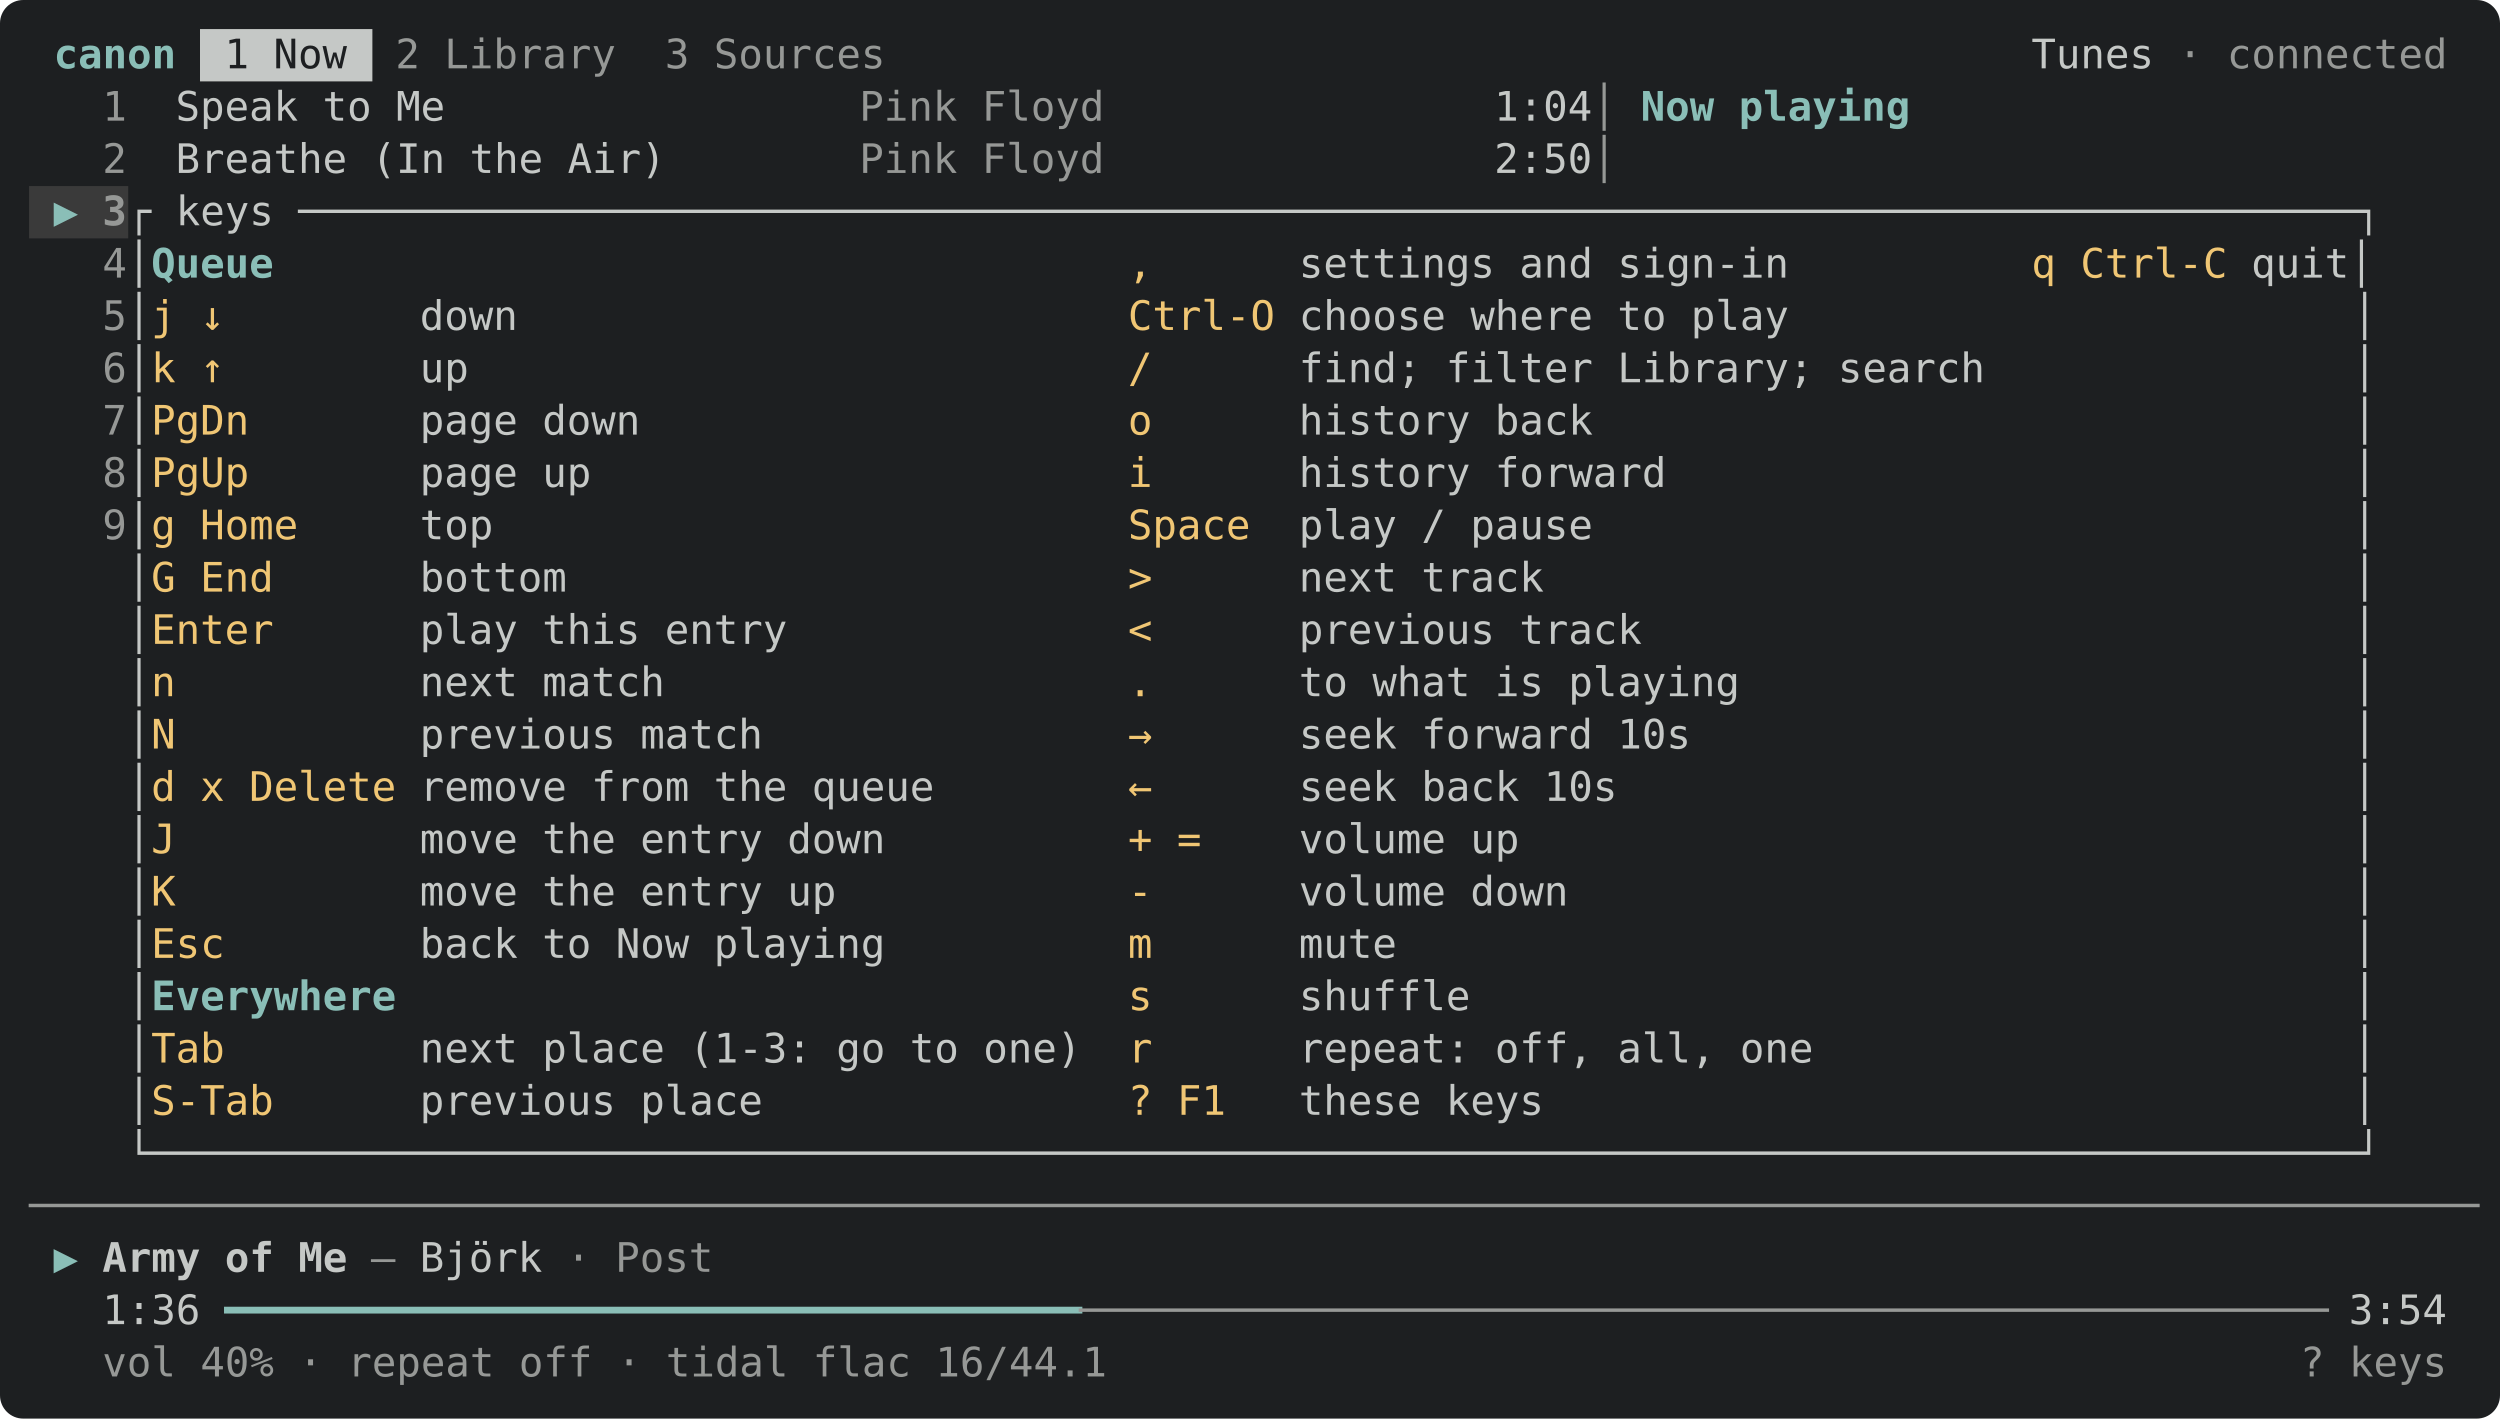
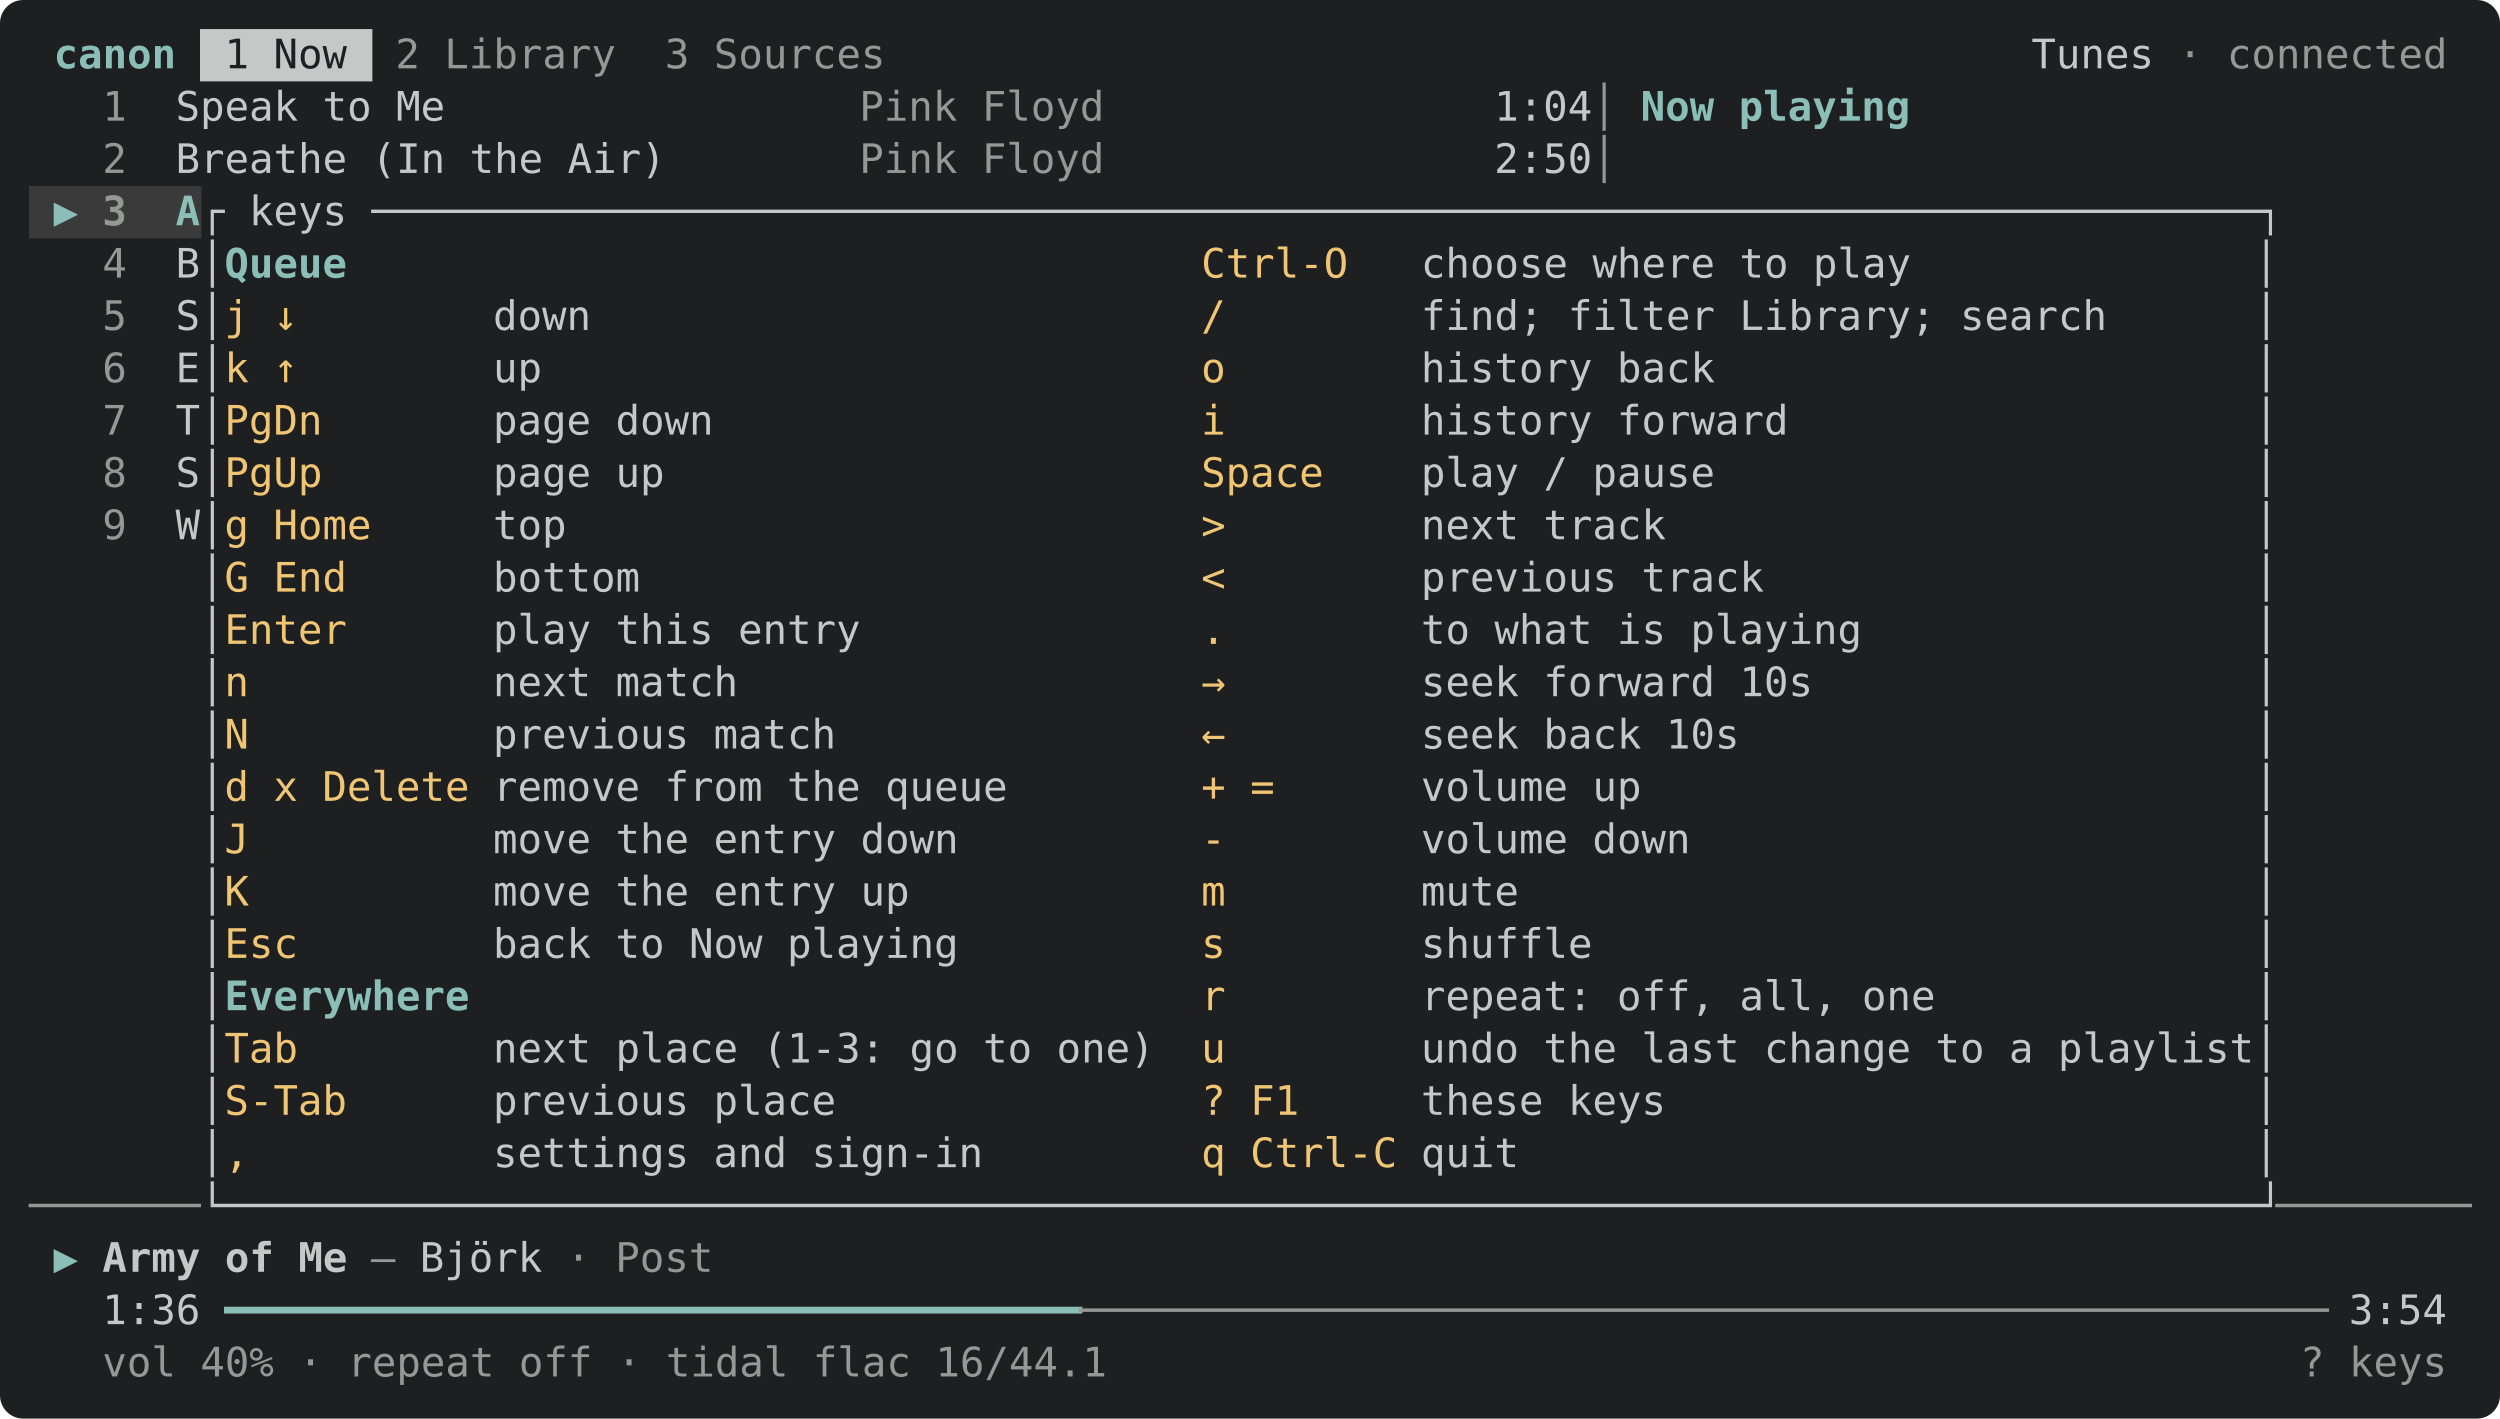
<svg xmlns="http://www.w3.org/2000/svg" width="860" height="488" viewBox="0 0 860 488" font-family="ui-monospace,'SF Mono','DejaVu Sans Mono',Menlo,Consolas,monospace" font-size="14">
  <style>
text{white-space:pre}
.b0{fill:#c5c8c6}
.b1{fill:#3a3a3a}
.s0{fill:#8abeb7;font-weight:bold}
.s1{fill:#1d1f21}
.s2{fill:#969896}
.s3{fill:#969896;font-weight:bold}
.s4{fill:#f0c674}
.s5{fill:#8abeb7}
.s6{font-weight:bold}
</style>
  <rect x="0" y="0" width="860" height="488" rx="8" fill="#1d1f21" />
  <rect class="b0" x="68.8" y="10.0" width="59.3" height="18.0" />
-   <rect class="b1" x="10.0" y="64.0" width="34.1" height="18.0" />
+   <rect class="b1" x="10.0" y="64.0" width="59.3" height="18.0" />
  <g fill="#c5c8c6">
    <text xml:space="preserve" y="23.5">
      <tspan x="10.0" class="s0"> canon</tspan>
      <tspan x="68.8" class="s1"> 1 Now</tspan>
      <tspan x="136.0" class="s2">2 Library  3 Sources</tspan>
      <tspan x="698.8">Tunes</tspan>
      <tspan x="749.2" class="s2">· connected</tspan>
    </text>
    <text xml:space="preserve" y="41.5">
      <tspan x="35.2" class="s2">1</tspan>
      <tspan x="60.4">Speak to Me</tspan>
      <tspan x="295.6" class="s2">Pink Floyd</tspan>
      <tspan x="514.0">1:04</tspan>
      <tspan x="547.6" class="s2">│</tspan>
      <tspan x="564.4" class="s0">Now playing</tspan>
    </text>
    <text xml:space="preserve" y="59.5">
      <tspan x="35.2" class="s2">2</tspan>
      <tspan x="60.4">Breathe (In the Air)</tspan>
      <tspan x="295.6" class="s2">Pink Floyd</tspan>
      <tspan x="514.0">2:50</tspan>
      <tspan x="547.6" class="s2">│</tspan>
    </text>
    <text xml:space="preserve" y="77.5">
      <tspan x="10.0" class="s0"> ▶</tspan>
      <tspan x="35.2" class="s3">3</tspan>
-       <tspan x="43.6">┌ keys ────────────────────────────────────────────────────────────────────────────────────┐</tspan>
+       <tspan x="60.4" class="s0">A</tspan>
+       <tspan x="68.8">┌ keys ─────────────────────────────────────────────────────────────────────────────┐</tspan>
    </text>
    <text xml:space="preserve" y="95.5">
      <tspan x="35.2" class="s2">4</tspan>
-       <tspan x="43.6">│</tspan>
-       <tspan x="52.0" class="s0">Queue</tspan>
-       <tspan x="388.0" class="s4">,</tspan>
-       <tspan x="446.8">settings and sign-in</tspan>
-       <tspan x="698.8" class="s4">q Ctrl-C</tspan>
-       <tspan x="774.4">quit│</tspan>
+       <tspan x="60.4">B│</tspan>
+       <tspan x="77.2" class="s0">Queue</tspan>
+       <tspan x="413.2" class="s4">Ctrl-O</tspan>
+       <tspan x="488.8">choose where to play              │</tspan>
    </text>
    <text xml:space="preserve" y="113.5">
      <tspan x="35.2" class="s2">5</tspan>
-       <tspan x="43.6">│</tspan>
-       <tspan x="52.0" class="s4">j ↓</tspan>
-       <tspan x="144.4">down</tspan>
-       <tspan x="388.0" class="s4">Ctrl-O</tspan>
-       <tspan x="446.8">choose where to play                       │</tspan>
+       <tspan x="60.4">S│</tspan>
+       <tspan x="77.2" class="s4">j ↓</tspan>
+       <tspan x="169.6">down</tspan>
+       <tspan x="413.2" class="s4">/</tspan>
+       <tspan x="488.8">find; filter Library; search      │</tspan>
    </text>
    <text xml:space="preserve" y="131.5">
      <tspan x="35.2" class="s2">6</tspan>
-       <tspan x="43.6">│</tspan>
-       <tspan x="52.0" class="s4">k ↑</tspan>
-       <tspan x="144.4">up</tspan>
-       <tspan x="388.0" class="s4">/</tspan>
-       <tspan x="446.8">find; filter Library; search               │</tspan>
+       <tspan x="60.4">E│</tspan>
+       <tspan x="77.2" class="s4">k ↑</tspan>
+       <tspan x="169.6">up</tspan>
+       <tspan x="413.2" class="s4">o</tspan>
+       <tspan x="488.8">history back                      │</tspan>
    </text>
    <text xml:space="preserve" y="149.5">
      <tspan x="35.2" class="s2">7</tspan>
-       <tspan x="43.6">│</tspan>
-       <tspan x="52.0" class="s4">PgDn</tspan>
-       <tspan x="144.4">page down</tspan>
-       <tspan x="388.0" class="s4">o</tspan>
-       <tspan x="446.8">history back                               │</tspan>
+       <tspan x="60.4">T│</tspan>
+       <tspan x="77.2" class="s4">PgDn</tspan>
+       <tspan x="169.6">page down</tspan>
+       <tspan x="413.2" class="s4">i</tspan>
+       <tspan x="488.8">history forward                   │</tspan>
    </text>
    <text xml:space="preserve" y="167.5">
      <tspan x="35.2" class="s2">8</tspan>
-       <tspan x="43.6">│</tspan>
-       <tspan x="52.0" class="s4">PgUp</tspan>
-       <tspan x="144.4">page up</tspan>
-       <tspan x="388.0" class="s4">i</tspan>
-       <tspan x="446.8">history forward                            │</tspan>
+       <tspan x="60.4">S│</tspan>
+       <tspan x="77.2" class="s4">PgUp</tspan>
+       <tspan x="169.6">page up</tspan>
+       <tspan x="413.2" class="s4">Space</tspan>
+       <tspan x="488.8">play / pause                      │</tspan>
    </text>
    <text xml:space="preserve" y="185.5">
      <tspan x="35.2" class="s2">9</tspan>
-       <tspan x="43.6">│</tspan>
-       <tspan x="52.0" class="s4">g Home</tspan>
-       <tspan x="144.4">top</tspan>
-       <tspan x="388.0" class="s4">Space</tspan>
-       <tspan x="446.8">play / pause                               │</tspan>
+       <tspan x="60.4">W│</tspan>
+       <tspan x="77.2" class="s4">g Home</tspan>
+       <tspan x="169.6">top</tspan>
+       <tspan x="413.2" class="s4">&gt;</tspan>
+       <tspan x="488.8">next track                        │</tspan>
    </text>
    <text xml:space="preserve" y="203.5">
-       <tspan x="43.6">│</tspan>
-       <tspan x="52.0" class="s4">G End</tspan>
-       <tspan x="144.4">bottom</tspan>
-       <tspan x="388.0" class="s4">&gt;</tspan>
-       <tspan x="446.8">next track                                 │</tspan>
+       <tspan x="68.8">│</tspan>
+       <tspan x="77.2" class="s4">G End</tspan>
+       <tspan x="169.6">bottom</tspan>
+       <tspan x="413.2" class="s4">&lt;</tspan>
+       <tspan x="488.8">previous track                    │</tspan>
    </text>
    <text xml:space="preserve" y="221.5">
-       <tspan x="43.6">│</tspan>
-       <tspan x="52.0" class="s4">Enter</tspan>
-       <tspan x="144.4">play this entry</tspan>
-       <tspan x="388.0" class="s4">&lt;</tspan>
-       <tspan x="446.8">previous track                             │</tspan>
+       <tspan x="68.8">│</tspan>
+       <tspan x="77.2" class="s4">Enter</tspan>
+       <tspan x="169.6">play this entry</tspan>
+       <tspan x="413.2" class="s4">.</tspan>
+       <tspan x="488.8">to what is playing                │</tspan>
    </text>
    <text xml:space="preserve" y="239.5">
-       <tspan x="43.6">│</tspan>
-       <tspan x="52.0" class="s4">n</tspan>
-       <tspan x="144.4">next match</tspan>
-       <tspan x="388.0" class="s4">.</tspan>
-       <tspan x="446.8">to what is playing                         │</tspan>
+       <tspan x="68.8">│</tspan>
+       <tspan x="77.2" class="s4">n</tspan>
+       <tspan x="169.6">next match</tspan>
+       <tspan x="413.2" class="s4">→</tspan>
+       <tspan x="488.8">seek forward 10s                  │</tspan>
    </text>
    <text xml:space="preserve" y="257.5">
-       <tspan x="43.6">│</tspan>
-       <tspan x="52.0" class="s4">N</tspan>
-       <tspan x="144.4">previous match</tspan>
-       <tspan x="388.0" class="s4">→</tspan>
-       <tspan x="446.8">seek forward 10s                           │</tspan>
+       <tspan x="68.8">│</tspan>
+       <tspan x="77.2" class="s4">N</tspan>
+       <tspan x="169.6">previous match</tspan>
+       <tspan x="413.2" class="s4">←</tspan>
+       <tspan x="488.8">seek back 10s                     │</tspan>
    </text>
    <text xml:space="preserve" y="275.5">
-       <tspan x="43.6">│</tspan>
-       <tspan x="52.0" class="s4">d x Delete</tspan>
-       <tspan x="144.4">remove from the queue</tspan>
-       <tspan x="388.0" class="s4">←</tspan>
-       <tspan x="446.8">seek back 10s                              │</tspan>
+       <tspan x="68.8">│</tspan>
+       <tspan x="77.2" class="s4">d x Delete</tspan>
+       <tspan x="169.6">remove from the queue</tspan>
+       <tspan x="413.2" class="s4">+ =</tspan>
+       <tspan x="488.8">volume up                         │</tspan>
    </text>
    <text xml:space="preserve" y="293.5">
-       <tspan x="43.6">│</tspan>
-       <tspan x="52.0" class="s4">J</tspan>
-       <tspan x="144.4">move the entry down</tspan>
-       <tspan x="388.0" class="s4">+ =</tspan>
-       <tspan x="446.8">volume up                                  │</tspan>
+       <tspan x="68.8">│</tspan>
+       <tspan x="77.2" class="s4">J</tspan>
+       <tspan x="169.6">move the entry down</tspan>
+       <tspan x="413.2" class="s4">-</tspan>
+       <tspan x="488.8">volume down                       │</tspan>
    </text>
    <text xml:space="preserve" y="311.5">
-       <tspan x="43.6">│</tspan>
-       <tspan x="52.0" class="s4">K</tspan>
-       <tspan x="144.4">move the entry up</tspan>
-       <tspan x="388.0" class="s4">-</tspan>
-       <tspan x="446.8">volume down                                │</tspan>
+       <tspan x="68.8">│</tspan>
+       <tspan x="77.2" class="s4">K</tspan>
+       <tspan x="169.6">move the entry up</tspan>
+       <tspan x="413.2" class="s4">m</tspan>
+       <tspan x="488.8">mute                              │</tspan>
    </text>
    <text xml:space="preserve" y="329.5">
-       <tspan x="43.6">│</tspan>
-       <tspan x="52.0" class="s4">Esc</tspan>
-       <tspan x="144.4">back to Now playing</tspan>
-       <tspan x="388.0" class="s4">m</tspan>
-       <tspan x="446.8">mute                                       │</tspan>
+       <tspan x="68.8">│</tspan>
+       <tspan x="77.2" class="s4">Esc</tspan>
+       <tspan x="169.6">back to Now playing</tspan>
+       <tspan x="413.2" class="s4">s</tspan>
+       <tspan x="488.8">shuffle                           │</tspan>
    </text>
    <text xml:space="preserve" y="347.5">
-       <tspan x="43.6">│</tspan>
-       <tspan x="52.0" class="s0">Everywhere</tspan>
-       <tspan x="388.0" class="s4">s</tspan>
-       <tspan x="446.8">shuffle                                    │</tspan>
+       <tspan x="68.8">│</tspan>
+       <tspan x="77.2" class="s0">Everywhere</tspan>
+       <tspan x="413.2" class="s4">r</tspan>
+       <tspan x="488.8">repeat: off, all, one             │</tspan>
    </text>
    <text xml:space="preserve" y="365.5">
-       <tspan x="43.6">│</tspan>
-       <tspan x="52.0" class="s4">Tab</tspan>
-       <tspan x="144.4">next place (1-3: go to one)</tspan>
-       <tspan x="388.0" class="s4">r</tspan>
-       <tspan x="446.8">repeat: off, all, one                      │</tspan>
+       <tspan x="68.8">│</tspan>
+       <tspan x="77.2" class="s4">Tab</tspan>
+       <tspan x="169.6">next place (1-3: go to one)</tspan>
+       <tspan x="413.2" class="s4">u</tspan>
+       <tspan x="488.8">undo the last change to a playlist│</tspan>
    </text>
    <text xml:space="preserve" y="383.5">
-       <tspan x="43.6">│</tspan>
-       <tspan x="52.0" class="s4">S-Tab</tspan>
-       <tspan x="144.4">previous place</tspan>
-       <tspan x="388.0" class="s4">? F1</tspan>
-       <tspan x="446.8">these keys                                 │</tspan>
+       <tspan x="68.8">│</tspan>
+       <tspan x="77.2" class="s4">S-Tab</tspan>
+       <tspan x="169.6">previous place</tspan>
+       <tspan x="413.2" class="s4">? F1</tspan>
+       <tspan x="488.8">these keys                        │</tspan>
    </text>
    <text xml:space="preserve" y="401.5">
-       <tspan x="43.6">└──────────────────────────────────────────────────────────────────────────────────────────┘</tspan>
+       <tspan x="68.8">│</tspan>
+       <tspan x="77.2" class="s4">,</tspan>
+       <tspan x="169.6">settings and sign-in</tspan>
+       <tspan x="413.2" class="s4">q Ctrl-C</tspan>
+       <tspan x="488.8">quit                              │</tspan>
    </text>
    <text xml:space="preserve" y="419.5">
-       <tspan x="10.0" class="s2">────────────────────────────────────────────────────────────────────────────────────────────────────</tspan>
+       <tspan x="10.0" class="s2">───────</tspan>
+       <tspan x="68.8">└───────────────────────────────────────────────────────────────────────────────────┘</tspan>
+       <tspan x="782.8" class="s2">────────</tspan>
    </text>
    <text xml:space="preserve" y="437.5">
      <tspan x="18.4" class="s5">▶</tspan>
      <tspan x="35.2" class="s6">Army of Me</tspan>
      <tspan x="127.6" class="s2">—</tspan>
      <tspan x="144.4">Björk</tspan>
      <tspan x="194.8" class="s2">· Post</tspan>
    </text>
    <text xml:space="preserve" y="455.5">
      <tspan x="35.2">1:36</tspan>
      <tspan x="77.2" class="s5">━━━━━━━━━━━━━━━━━━━━━━━━━━━━━━━━━━━</tspan>
      <tspan x="371.2" class="s2">───────────────────────────────────────────────────</tspan>
      <tspan x="808.0">3:54</tspan>
    </text>
    <text xml:space="preserve" y="473.5">
      <tspan x="35.2" class="s2">vol 40% · repeat off · tidal flac 16/44.1</tspan>
      <tspan x="791.2" class="s2">? keys</tspan>
    </text>
  </g>
</svg>
